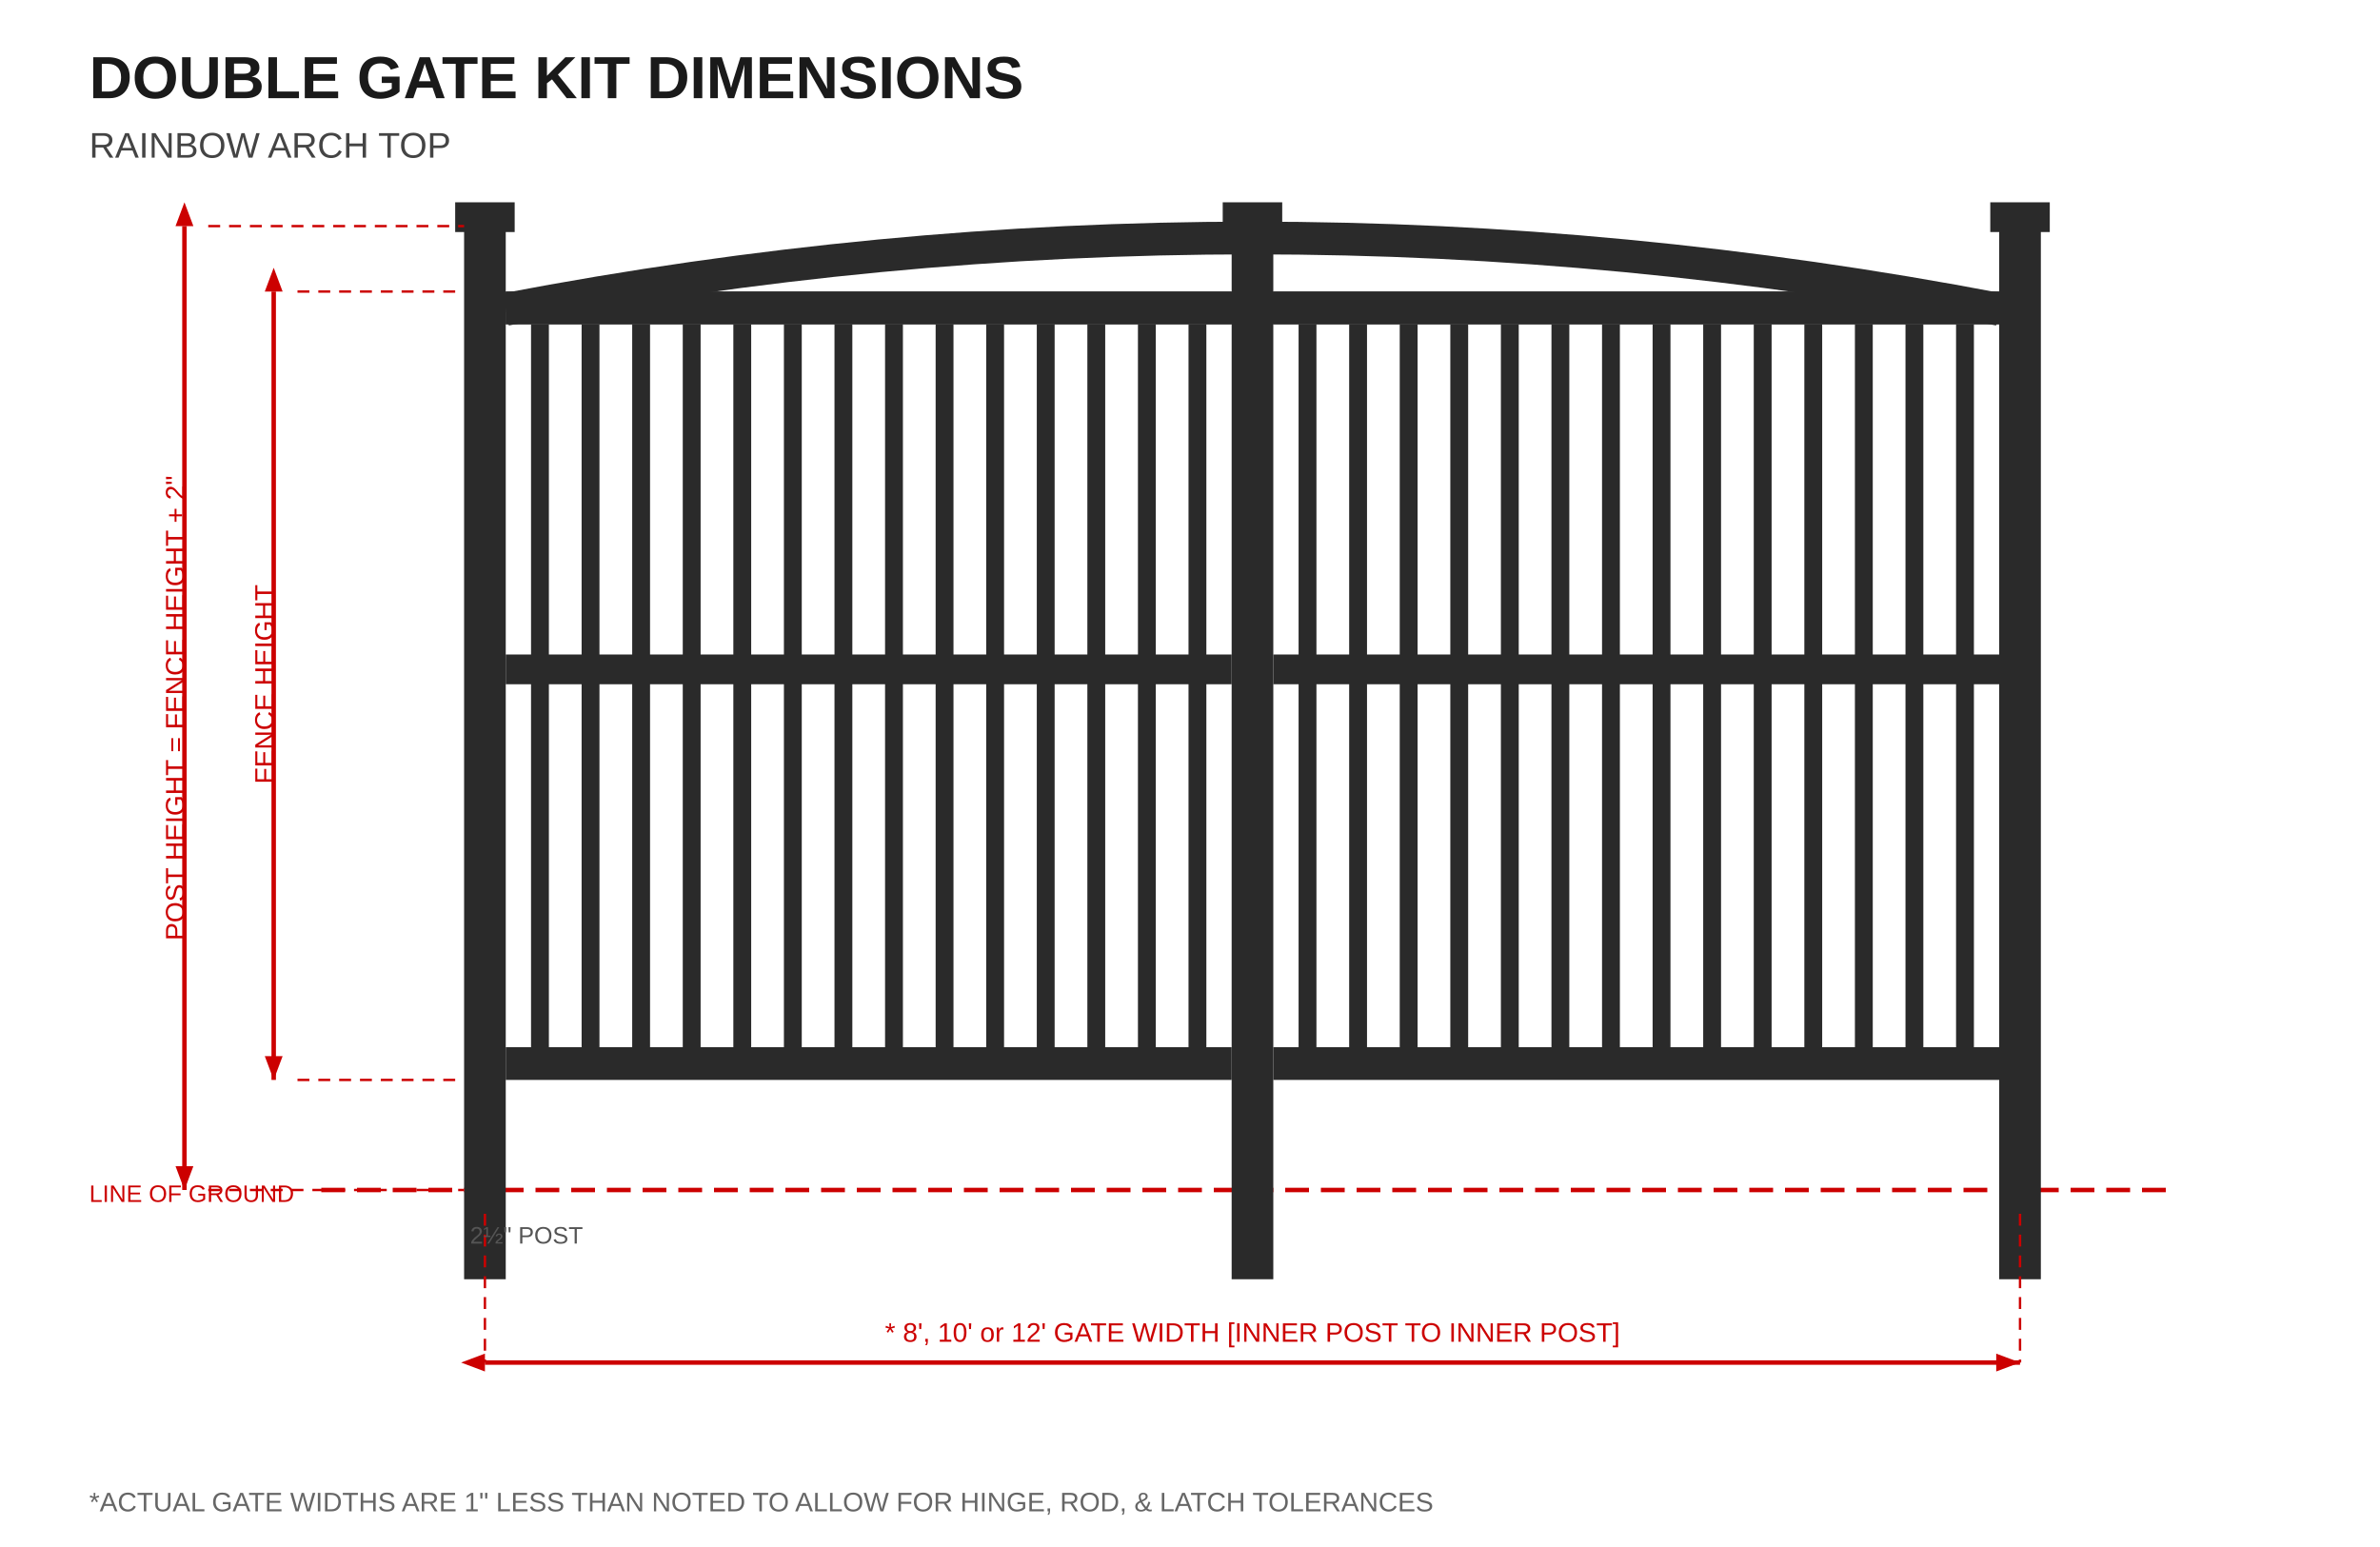
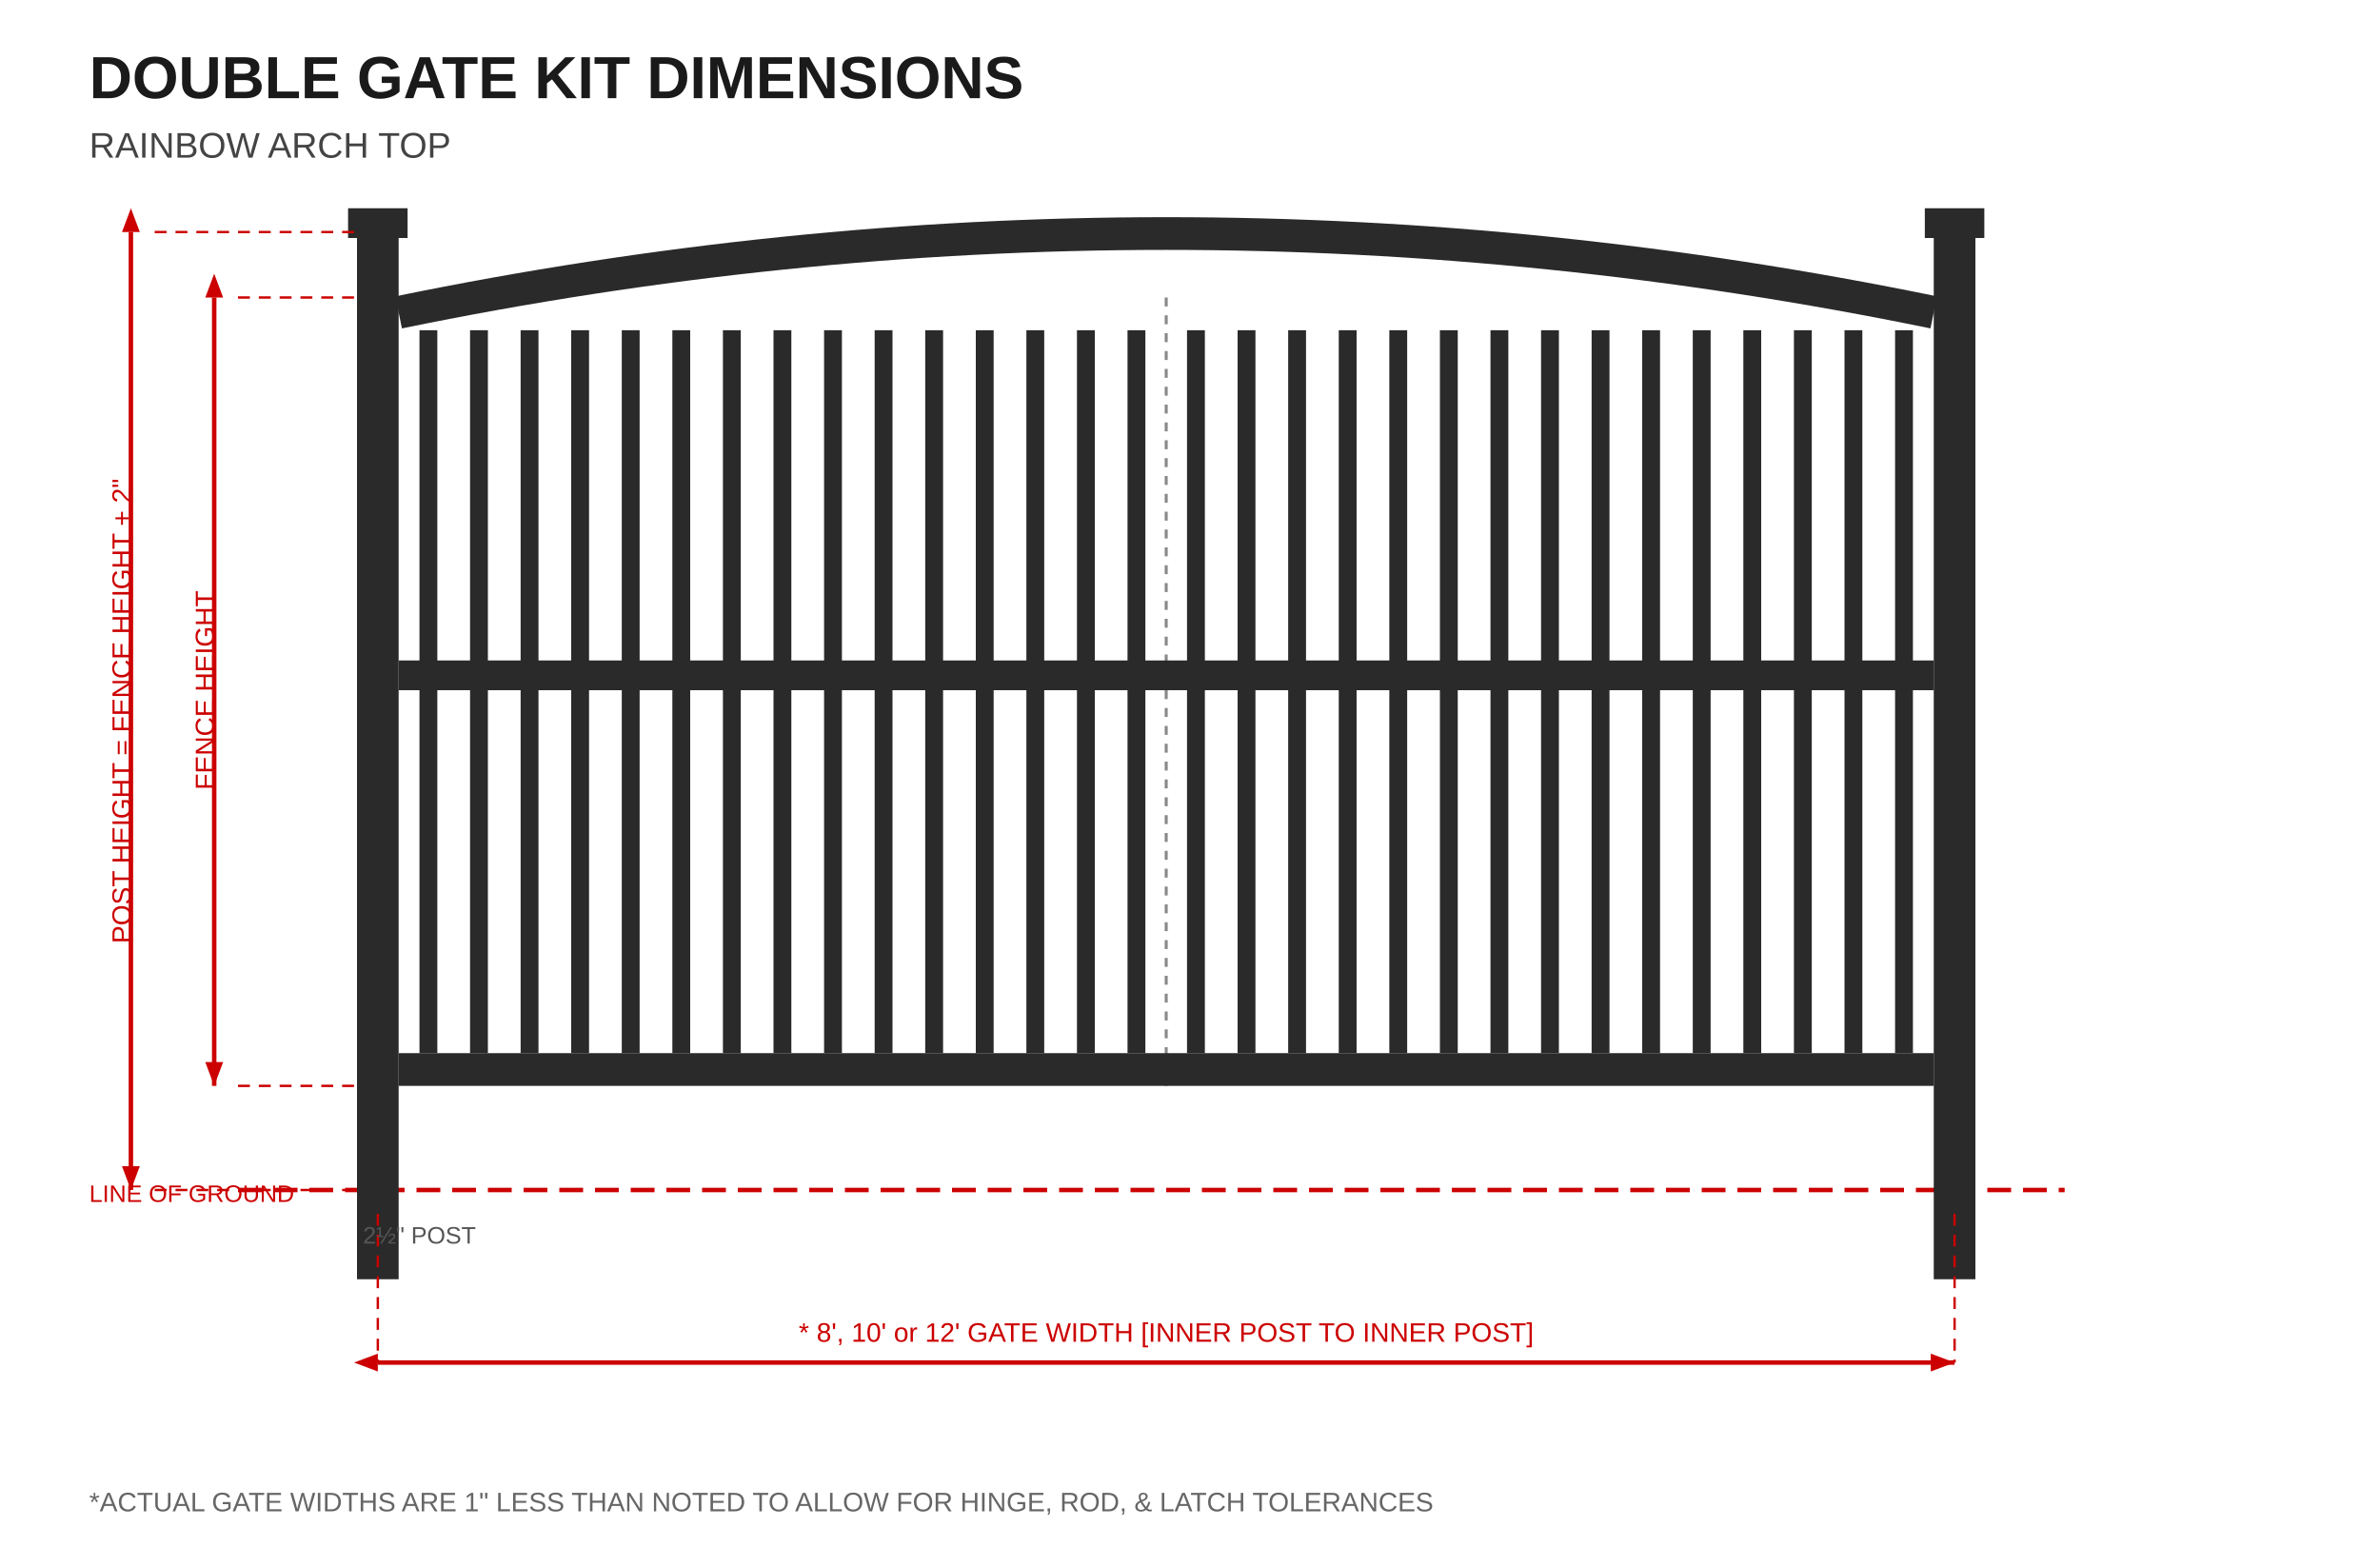
<svg xmlns="http://www.w3.org/2000/svg" width="800" height="520" viewBox="0 0 800 520">
  <rect width="800" height="520" fill="white" />
  <defs>
    <marker id="ah" markerWidth="8" markerHeight="6" refX="8" refY="3" orient="auto" markerUnits="userSpaceOnUse">
      <polygon points="0,0 8,3 0,6" fill="#cc0000" />
    </marker>
    <marker id="ahr" markerWidth="8" markerHeight="6" refX="0" refY="3" orient="auto-start-reverse" markerUnits="userSpaceOnUse">
      <polygon points="0,0 8,3 0,6" fill="#cc0000" />
    </marker>
  </defs>
  <text x="30" y="33" font-size="20" font-weight="bold" fill="#1a1a1a" font-family="Arial,sans-serif">DOUBLE GATE KIT DIMENSIONS</text>
  <text x="30" y="53" font-size="12" fill="#444" font-family="Arial,sans-serif">RAINBOW ARCH TOP</text>
-   <line x1="108" y1="400" x2="731" y2="400" stroke="#cc0000" stroke-width="1.5" stroke-dasharray="8,4" />
+   <line x1="80" y1="400" x2="694" y2="400" stroke="#cc0000" stroke-width="1.5" stroke-dasharray="8,4" />
  <text x="30" y="404" font-size="8" fill="#cc0000" font-family="Arial,sans-serif">LINE OF GROUND</text>
-   <rect x="156" y="76" width="14" height="354" fill="#2a2a2a" />
-   <rect x="153" y="68" width="20" height="10" fill="#2a2a2a" />
-   <rect x="414" y="76" width="14" height="354" fill="#2a2a2a" />
-   <rect x="411" y="68" width="20" height="10" fill="#2a2a2a" />
-   <rect x="672" y="76" width="14" height="354" fill="#2a2a2a" />
-   <rect x="669" y="68" width="20" height="10" fill="#2a2a2a" />
-   <rect x="170" y="98" width="244" height="11" fill="#2a2a2a" />
-   <rect x="170" y="220" width="244" height="10" fill="#2a2a2a" />
-   <rect x="170" y="352" width="244" height="11" fill="#2a2a2a" />
-   <rect x="178.5" y="109" width="6" height="243" fill="#2a2a2a" />
-   <rect x="195.5" y="109" width="6" height="243" fill="#2a2a2a" />
-   <rect x="212.5" y="109" width="6" height="243" fill="#2a2a2a" />
-   <rect x="229.5" y="109" width="6" height="243" fill="#2a2a2a" />
-   <rect x="246.5" y="109" width="6" height="243" fill="#2a2a2a" />
-   <rect x="263.5" y="109" width="6" height="243" fill="#2a2a2a" />
-   <rect x="280.5" y="109" width="6" height="243" fill="#2a2a2a" />
-   <rect x="297.5" y="109" width="6" height="243" fill="#2a2a2a" />
-   <rect x="314.5" y="109" width="6" height="243" fill="#2a2a2a" />
-   <rect x="331.5" y="109" width="6" height="243" fill="#2a2a2a" />
-   <rect x="348.5" y="109" width="6" height="243" fill="#2a2a2a" />
-   <rect x="365.5" y="109" width="6" height="243" fill="#2a2a2a" />
-   <rect x="382.5" y="109" width="6" height="243" fill="#2a2a2a" />
-   <rect x="399.5" y="109" width="6" height="243" fill="#2a2a2a" />
-   <rect x="428" y="98" width="244" height="11" fill="#2a2a2a" />
-   <rect x="428" y="220" width="244" height="10" fill="#2a2a2a" />
-   <rect x="428" y="352" width="244" height="11" fill="#2a2a2a" />
-   <rect x="436.5" y="109" width="6" height="243" fill="#2a2a2a" />
-   <rect x="453.5" y="109" width="6" height="243" fill="#2a2a2a" />
-   <rect x="470.5" y="109" width="6" height="243" fill="#2a2a2a" />
-   <rect x="487.5" y="109" width="6" height="243" fill="#2a2a2a" />
-   <rect x="504.5" y="109" width="6" height="243" fill="#2a2a2a" />
-   <rect x="521.5" y="109" width="6" height="243" fill="#2a2a2a" />
-   <rect x="538.5" y="109" width="6" height="243" fill="#2a2a2a" />
-   <rect x="555.5" y="109" width="6" height="243" fill="#2a2a2a" />
-   <rect x="572.5" y="109" width="6" height="243" fill="#2a2a2a" />
-   <rect x="589.5" y="109" width="6" height="243" fill="#2a2a2a" />
-   <rect x="606.5" y="109" width="6" height="243" fill="#2a2a2a" />
-   <rect x="623.5" y="109" width="6" height="243" fill="#2a2a2a" />
-   <rect x="640.5" y="109" width="6" height="243" fill="#2a2a2a" />
-   <rect x="657.5" y="109" width="6" height="243" fill="#2a2a2a" />
-   <rect x="170" y="98" width="502" height="11" fill="#2a2a2a" />
-   <path d="M170,104 Q421,56 672,104" stroke="#2a2a2a" stroke-width="11" fill="none" stroke-linecap="butt" />
-   <line x1="92" y1="98" x2="92" y2="363" stroke="#cc0000" stroke-width="1.5" marker-start="url(#ahr)" marker-end="url(#ah)" />
-   <text x="92" y="230" text-anchor="middle" font-size="9" fill="#cc0000" font-family="Arial,sans-serif" transform="rotate(-90 92 230)">FENCE HEIGHT</text>
-   <line x1="100" y1="98" x2="156" y2="98" stroke="#cc0000" stroke-width="0.8" stroke-dasharray="4,3" />
-   <line x1="100" y1="363" x2="156" y2="363" stroke="#cc0000" stroke-width="0.8" stroke-dasharray="4,3" />
-   <line x1="62" y1="76" x2="62" y2="400" stroke="#cc0000" stroke-width="1.5" marker-start="url(#ahr)" marker-end="url(#ah)" />
-   <text x="62" y="238" text-anchor="middle" font-size="9" fill="#cc0000" font-family="Arial,sans-serif" transform="rotate(-90 62 238)">POST HEIGHT = FENCE HEIGHT + 2"</text>
-   <line x1="70" y1="76" x2="156" y2="76" stroke="#cc0000" stroke-width="0.8" stroke-dasharray="4,3" />
-   <line x1="70" y1="400" x2="156" y2="400" stroke="#cc0000" stroke-width="0.8" stroke-dasharray="4,3" />
-   <line x1="163" y1="458" x2="679" y2="458" stroke="#cc0000" stroke-width="1.5" marker-start="url(#ahr)" marker-end="url(#ah)" />
-   <text x="421" y="451" text-anchor="middle" font-size="9" fill="#cc0000" font-family="Arial,sans-serif">* 8', 10' or 12' GATE WIDTH  [INNER POST TO INNER POST]</text>
-   <line x1="163" y1="408" x2="163" y2="458" stroke="#cc0000" stroke-width="0.8" stroke-dasharray="4,3" />
-   <line x1="679" y1="408" x2="679" y2="458" stroke="#cc0000" stroke-width="0.8" stroke-dasharray="4,3" />
-   <text x="158" y="418" font-size="8" fill="#555" font-family="Arial,sans-serif">2½" POST</text>
+   <rect x="120" y="78" width="14" height="352" fill="#2a2a2a" />
+   <rect x="117" y="70" width="20" height="10" fill="#2a2a2a" />
+   <rect x="650" y="78" width="14" height="352" fill="#2a2a2a" />
+   <rect x="647" y="70" width="20" height="10" fill="#2a2a2a" />
+   <line x1="392" y1="100" x2="392" y2="365" stroke="#888" stroke-width="1" stroke-dasharray="3,3" />
+   <rect x="134" y="222" width="258" height="10" fill="#2a2a2a" />
+   <rect x="134" y="354" width="258" height="11" fill="#2a2a2a" />
+   <rect x="141.0" y="111" width="6" height="243" fill="#2a2a2a" />
+   <rect x="158.0" y="111" width="6" height="243" fill="#2a2a2a" />
+   <rect x="175.0" y="111" width="6" height="243" fill="#2a2a2a" />
+   <rect x="192.0" y="111" width="6" height="243" fill="#2a2a2a" />
+   <rect x="209.0" y="111" width="6" height="243" fill="#2a2a2a" />
+   <rect x="226.0" y="111" width="6" height="243" fill="#2a2a2a" />
+   <rect x="243.0" y="111" width="6" height="243" fill="#2a2a2a" />
+   <rect x="260.0" y="111" width="6" height="243" fill="#2a2a2a" />
+   <rect x="277.0" y="111" width="6" height="243" fill="#2a2a2a" />
+   <rect x="294.0" y="111" width="6" height="243" fill="#2a2a2a" />
+   <rect x="311.0" y="111" width="6" height="243" fill="#2a2a2a" />
+   <rect x="328.0" y="111" width="6" height="243" fill="#2a2a2a" />
+   <rect x="345.0" y="111" width="6" height="243" fill="#2a2a2a" />
+   <rect x="362.0" y="111" width="6" height="243" fill="#2a2a2a" />
+   <rect x="379.0" y="111" width="6" height="243" fill="#2a2a2a" />
+   <rect x="392" y="222" width="258" height="10" fill="#2a2a2a" />
+   <rect x="392" y="354" width="258" height="11" fill="#2a2a2a" />
+   <rect x="399.0" y="111" width="6" height="243" fill="#2a2a2a" />
+   <rect x="416.0" y="111" width="6" height="243" fill="#2a2a2a" />
+   <rect x="433.0" y="111" width="6" height="243" fill="#2a2a2a" />
+   <rect x="450.0" y="111" width="6" height="243" fill="#2a2a2a" />
+   <rect x="467.0" y="111" width="6" height="243" fill="#2a2a2a" />
+   <rect x="484.0" y="111" width="6" height="243" fill="#2a2a2a" />
+   <rect x="501.0" y="111" width="6" height="243" fill="#2a2a2a" />
+   <rect x="518.0" y="111" width="6" height="243" fill="#2a2a2a" />
+   <rect x="535.0" y="111" width="6" height="243" fill="#2a2a2a" />
+   <rect x="552.0" y="111" width="6" height="243" fill="#2a2a2a" />
+   <rect x="569.0" y="111" width="6" height="243" fill="#2a2a2a" />
+   <rect x="586.0" y="111" width="6" height="243" fill="#2a2a2a" />
+   <rect x="603.0" y="111" width="6" height="243" fill="#2a2a2a" />
+   <rect x="620.0" y="111" width="6" height="243" fill="#2a2a2a" />
+   <rect x="637.0" y="111" width="6" height="243" fill="#2a2a2a" />
+   <path d="M134,105 Q392,52 650,105" stroke="#2a2a2a" stroke-width="11" fill="none" stroke-linecap="butt" />
+   <line x1="72" y1="100" x2="72" y2="365" stroke="#cc0000" stroke-width="1.5" marker-start="url(#ahr)" marker-end="url(#ah)" />
+   <text x="72" y="232" text-anchor="middle" font-size="9" fill="#cc0000" font-family="Arial,sans-serif" transform="rotate(-90 72 232)">FENCE HEIGHT</text>
+   <line x1="80" y1="100" x2="120" y2="100" stroke="#cc0000" stroke-width="0.8" stroke-dasharray="4,3" />
+   <line x1="80" y1="365" x2="120" y2="365" stroke="#cc0000" stroke-width="0.8" stroke-dasharray="4,3" />
+   <line x1="44" y1="78" x2="44" y2="400" stroke="#cc0000" stroke-width="1.5" marker-start="url(#ahr)" marker-end="url(#ah)" />
+   <text x="44" y="239" text-anchor="middle" font-size="9" fill="#cc0000" font-family="Arial,sans-serif" transform="rotate(-90 44 239)">POST HEIGHT = FENCE HEIGHT + 2"</text>
+   <line x1="52" y1="78" x2="120" y2="78" stroke="#cc0000" stroke-width="0.8" stroke-dasharray="4,3" />
+   <line x1="52" y1="400" x2="120" y2="400" stroke="#cc0000" stroke-width="0.8" stroke-dasharray="4,3" />
+   <line x1="127" y1="458" x2="657" y2="458" stroke="#cc0000" stroke-width="1.5" marker-start="url(#ahr)" marker-end="url(#ah)" />
+   <text x="392" y="451" text-anchor="middle" font-size="9" fill="#cc0000" font-family="Arial,sans-serif">* 8', 10' or 12' GATE WIDTH  [INNER POST TO INNER POST]</text>
+   <line x1="127" y1="408" x2="127" y2="458" stroke="#cc0000" stroke-width="0.8" stroke-dasharray="4,3" />
+   <line x1="657" y1="408" x2="657" y2="458" stroke="#cc0000" stroke-width="0.8" stroke-dasharray="4,3" />
+   <text x="122" y="418" font-size="8" fill="#555" font-family="Arial,sans-serif">2½" POST</text>
  <text x="30" y="508" font-size="9" fill="#666" font-family="Arial,sans-serif">*ACTUAL GATE WIDTHS ARE 1" LESS THAN NOTED TO ALLOW FOR HINGE, ROD, &amp; LATCH TOLERANCES</text>
</svg>
